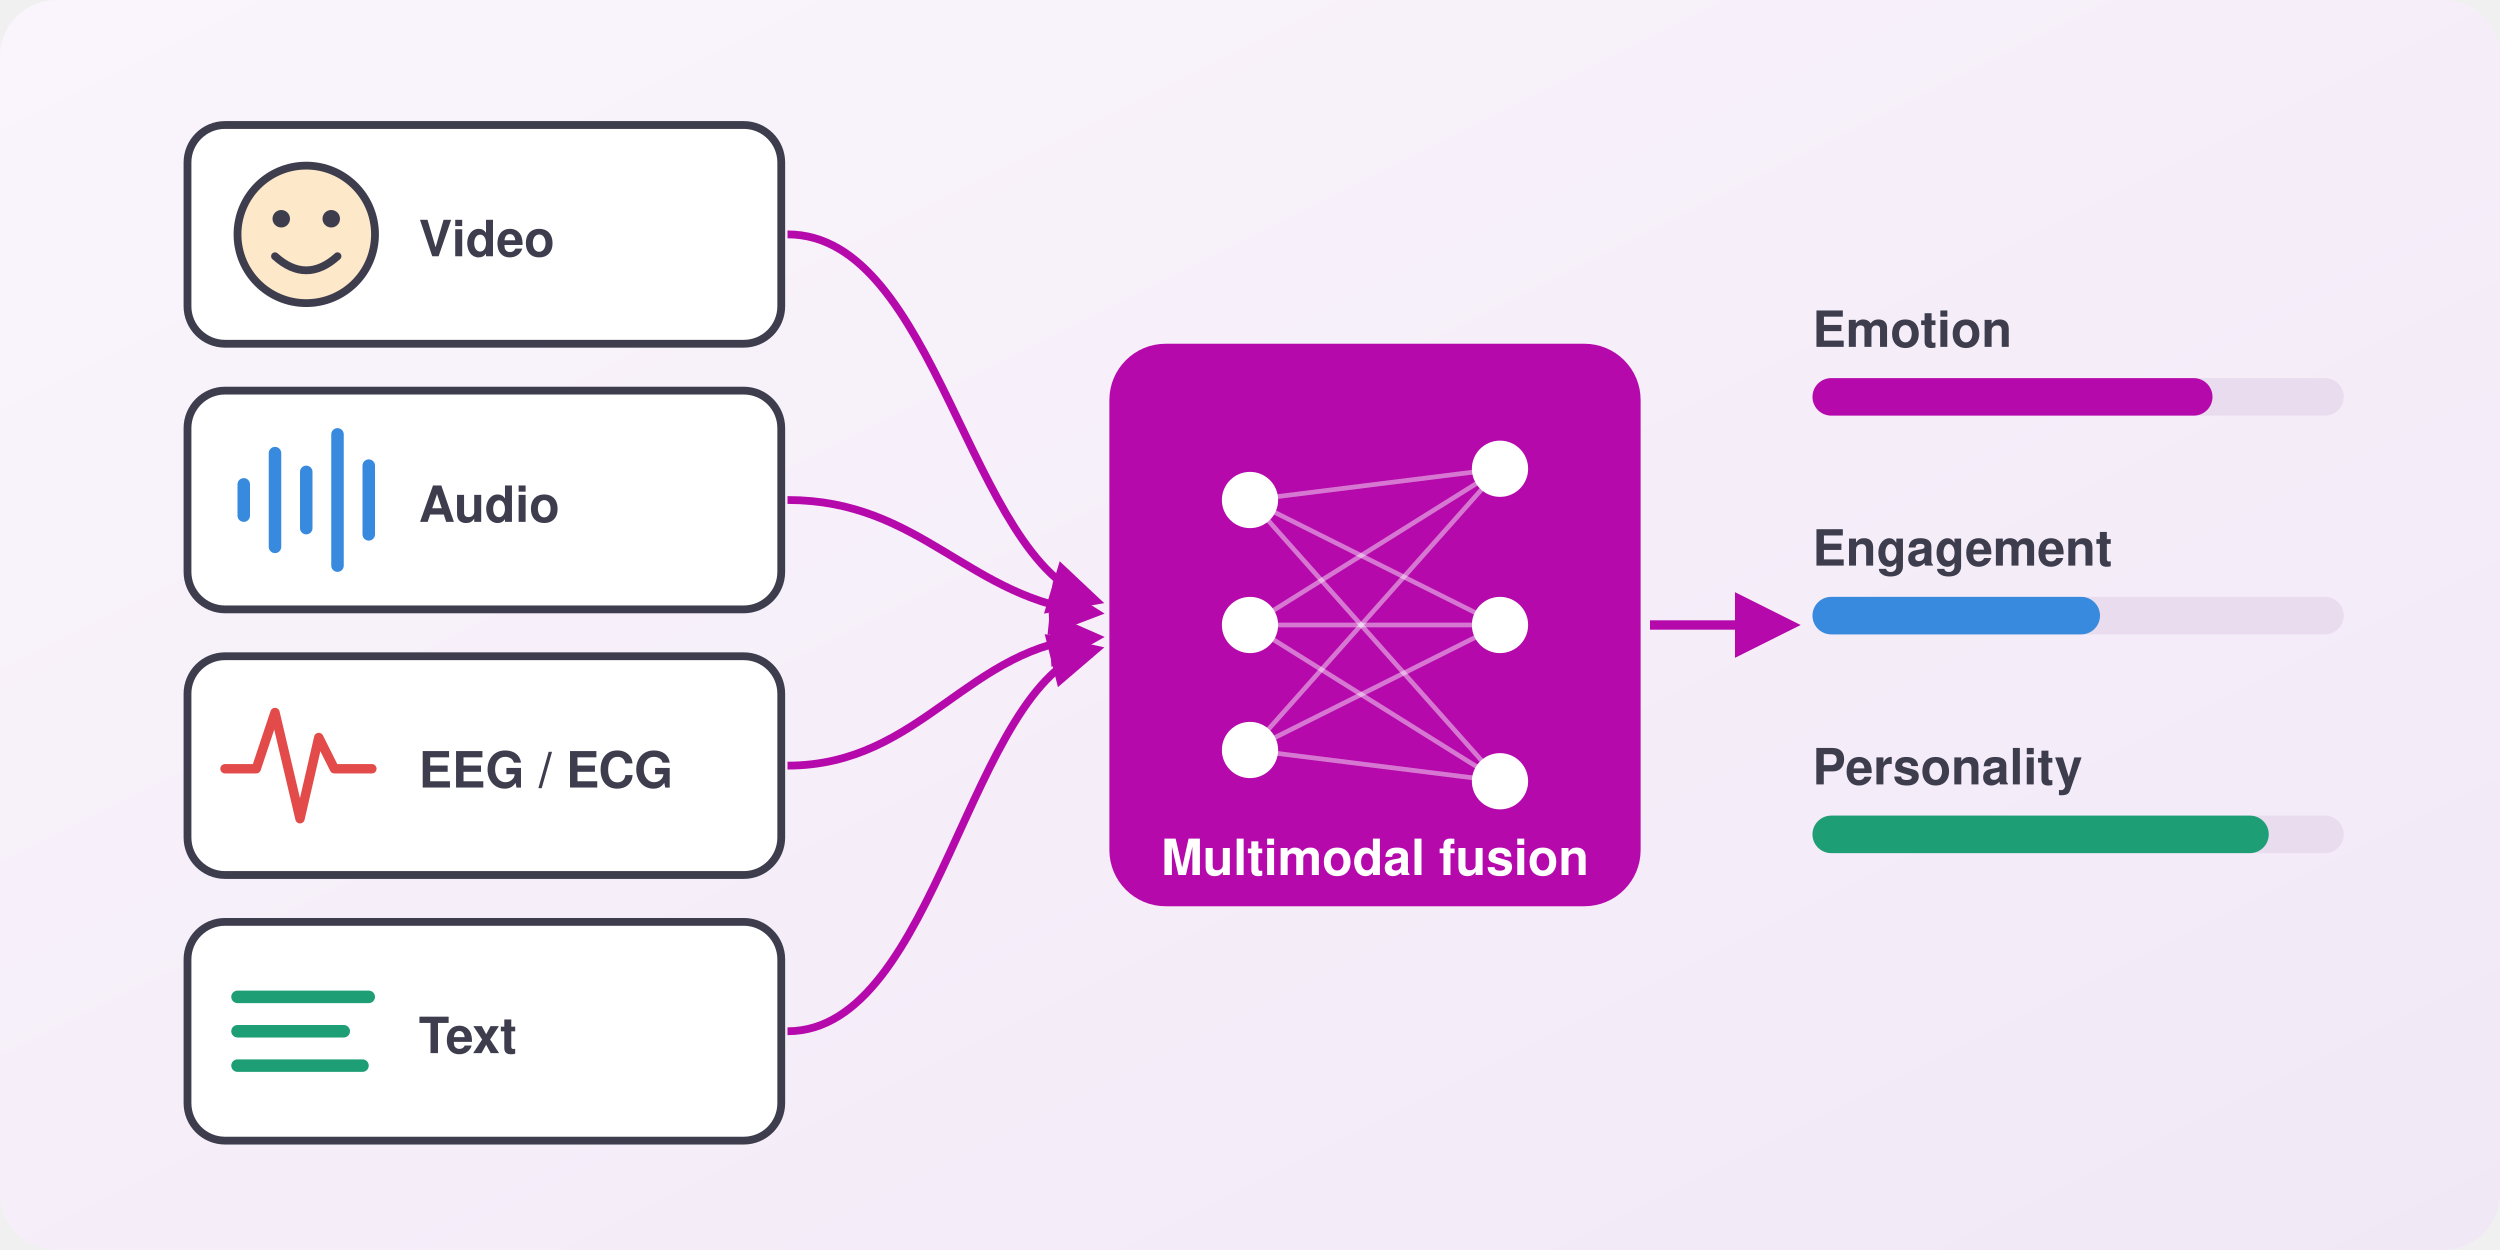
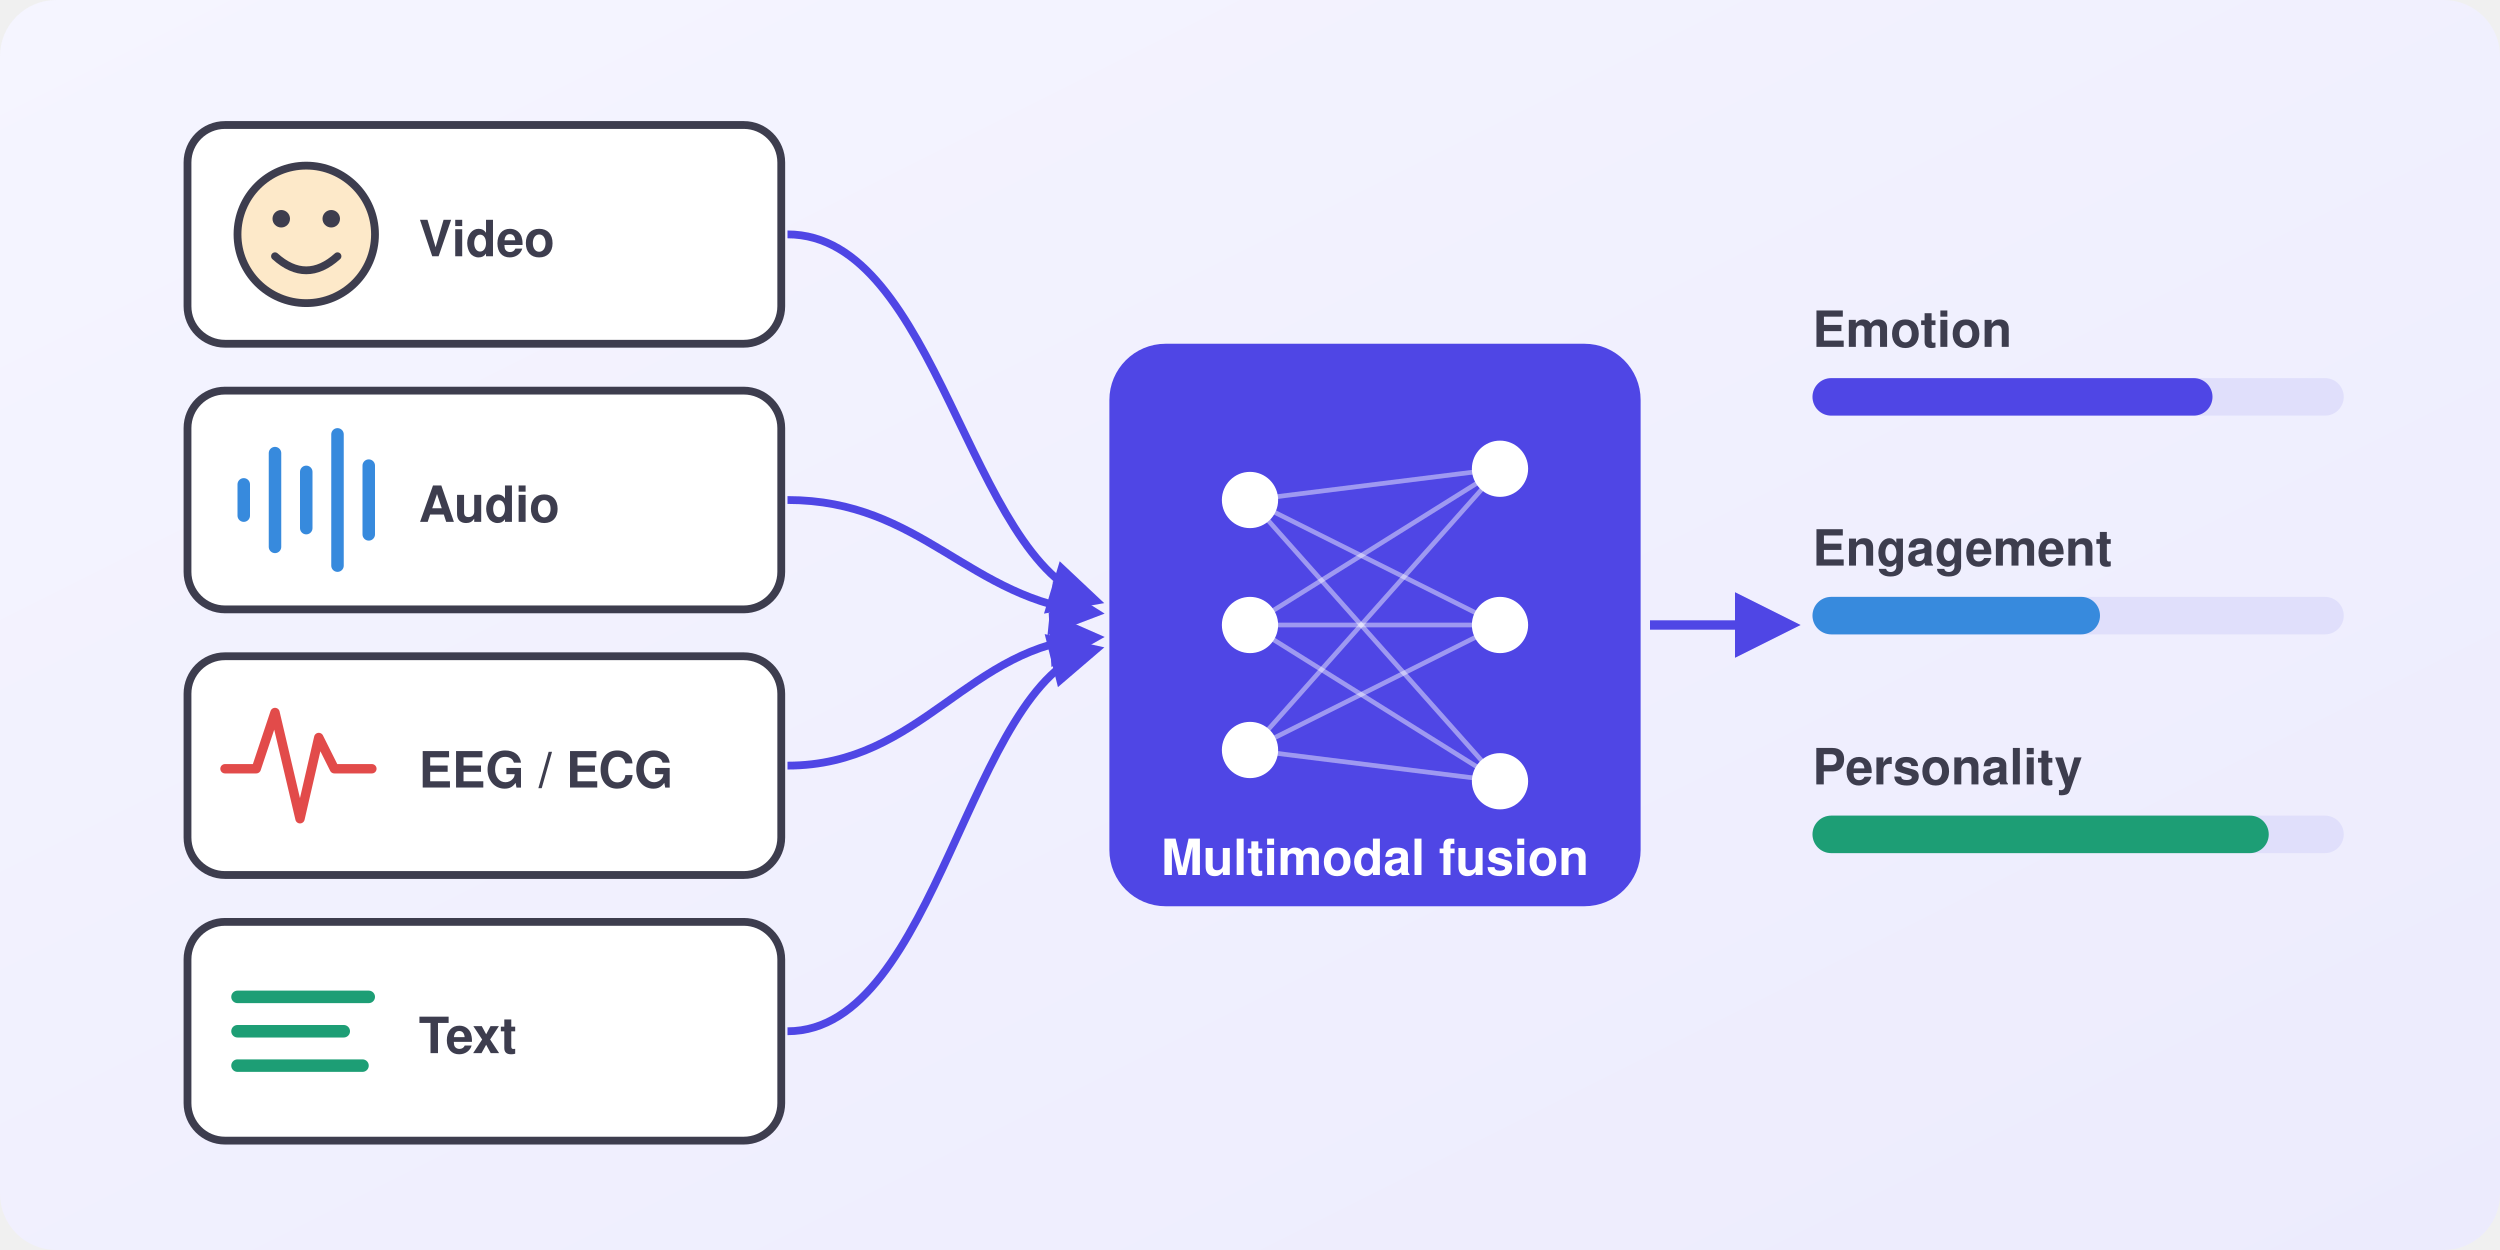
<svg xmlns="http://www.w3.org/2000/svg" viewBox="0 0 800 400" font-family="Helvetica, Arial, sans-serif">
  <defs>
    <marker id="ar" viewBox="0 0 10 10" refX="8" refY="5" markerWidth="7" markerHeight="7" orient="auto">
-       <path d="M0,0 L10,5 L0,10 z" fill="#b509ac" />
+       <path d="M0,0 L10,5 L0,10 z" fill="#4F46E5" />
    </marker>
    <linearGradient id="bg" x1="0" y1="0" x2="1" y2="1">
-       <stop offset="0" stop-color="#faf5fc" />
-       <stop offset="1" stop-color="#f1e8f6" />
+       <stop offset="0" stop-color="#F5F5FF" />
+       <stop offset="1" stop-color="#ECEBFD" />
    </linearGradient>
  </defs>
  <rect width="800" height="400" rx="18" fill="url(#bg)" />
  <g transform="translate(60,40)">
    <rect width="190" height="70" rx="12" fill="#fff" stroke="#3d3d4e" stroke-width="2.5" />
    <circle cx="38" cy="35" r="22" fill="#fde9c9" stroke="#3d3d4e" stroke-width="2.5" />
    <circle cx="30" cy="30" r="2.8" fill="#3d3d4e" />
    <circle cx="46" cy="30" r="2.8" fill="#3d3d4e" />
    <path d="M28,42 Q38,51 48,42" fill="none" stroke="#3d3d4e" stroke-width="2.5" stroke-linecap="round" />
    <text x="74" y="42" font-size="16" fill="#3d3d4e" font-weight="600">Video</text>
  </g>
  <g transform="translate(60,125)">
    <rect width="190" height="70" rx="12" fill="#fff" stroke="#3d3d4e" stroke-width="2.5" />
    <g stroke="#378add" stroke-width="4" stroke-linecap="round">
      <line x1="18" y1="30" x2="18" y2="40" />
      <line x1="28" y1="20" x2="28" y2="50" />
      <line x1="38" y1="26" x2="38" y2="44" />
      <line x1="48" y1="14" x2="48" y2="56" />
      <line x1="58" y1="24" x2="58" y2="46" />
    </g>
    <text x="74" y="42" font-size="16" fill="#3d3d4e" font-weight="600">Audio</text>
  </g>
  <g transform="translate(60,210)">
    <rect width="190" height="70" rx="12" fill="#fff" stroke="#3d3d4e" stroke-width="2.5" />
    <path d="M12,36 h10 l6,-18 l8,34 l6,-26 l5,10 h12" fill="none" stroke="#e24b4a" stroke-width="3" stroke-linejoin="round" stroke-linecap="round" />
    <text x="74" y="42" font-size="16" fill="#3d3d4e" font-weight="600">EEG / ECG</text>
  </g>
  <g transform="translate(60,295)">
    <rect width="190" height="70" rx="12" fill="#fff" stroke="#3d3d4e" stroke-width="2.5" />
    <g stroke="#1d9e75" stroke-width="4" stroke-linecap="round">
      <line x1="16" y1="24" x2="58" y2="24" />
      <line x1="16" y1="35" x2="50" y2="35" />
      <line x1="16" y1="46" x2="56" y2="46" />
    </g>
    <text x="74" y="42" font-size="16" fill="#3d3d4e" font-weight="600">Text</text>
  </g>
-   <g fill="none" stroke="#b509ac" stroke-width="2.5">
+   <g fill="none" stroke="#4F46E5" stroke-width="2.5">
    <path d="M252,75 C300,75 310,180 350,192" marker-end="url(#ar)" />
    <path d="M252,160 C295,160 310,192 350,196" marker-end="url(#ar)" />
    <path d="M252,245 C295,245 310,206 350,204" marker-end="url(#ar)" />
    <path d="M252,330 C300,330 310,218 350,208" marker-end="url(#ar)" />
  </g>
  <g transform="translate(355,110)">
-     <rect width="170" height="180" rx="18" fill="#b509ac" />
+     <rect width="170" height="180" rx="18" fill="#4F46E5" />
    <g stroke="#fff" stroke-opacity=".45" stroke-width="1.5">
      <line x1="45" y1="50" x2="125" y2="40" />
      <line x1="45" y1="50" x2="125" y2="90" />
      <line x1="45" y1="50" x2="125" y2="140" />
      <line x1="45" y1="90" x2="125" y2="40" />
      <line x1="45" y1="90" x2="125" y2="90" />
      <line x1="45" y1="90" x2="125" y2="140" />
      <line x1="45" y1="130" x2="125" y2="40" />
      <line x1="45" y1="130" x2="125" y2="90" />
      <line x1="45" y1="130" x2="125" y2="140" />
    </g>
    <g fill="#fff">
      <circle cx="45" cy="50" r="9" />
      <circle cx="45" cy="90" r="9" />
      <circle cx="45" cy="130" r="9" />
      <circle cx="125" cy="40" r="9" />
      <circle cx="125" cy="90" r="9" />
      <circle cx="125" cy="140" r="9" />
    </g>
    <text x="85" y="170" text-anchor="middle" font-size="16" fill="#fff" font-weight="700">Multimodal fusion</text>
  </g>
-   <path d="M528,200 L572,200" stroke="#b509ac" stroke-width="3" marker-end="url(#ar)" />
+   <path d="M528,200 L572,200" stroke="#4F46E5" stroke-width="3" marker-end="url(#ar)" />
  <g transform="translate(580,95)" font-size="16" fill="#3d3d4e">
    <text x="0" y="16" font-weight="600">Emotion</text>
-     <rect x="0" y="26" width="170" height="12" rx="6" fill="#e8dcee" />
-     <rect x="0" y="26" width="128" height="12" rx="6" fill="#b509ac" />
+     <rect x="0" y="26" width="170" height="12" rx="6" fill="#E0DFFB" />
+     <rect x="0" y="26" width="128" height="12" rx="6" fill="#4F46E5" />
    <text x="0" y="86" font-weight="600">Engagement</text>
-     <rect x="0" y="96" width="170" height="12" rx="6" fill="#e8dcee" />
+     <rect x="0" y="96" width="170" height="12" rx="6" fill="#E0DFFB" />
    <rect x="0" y="96" width="92" height="12" rx="6" fill="#378add" />
    <text x="0" y="156" font-weight="600">Personality</text>
-     <rect x="0" y="166" width="170" height="12" rx="6" fill="#e8dcee" />
+     <rect x="0" y="166" width="170" height="12" rx="6" fill="#E0DFFB" />
    <rect x="0" y="166" width="146" height="12" rx="6" fill="#1d9e75" />
  </g>
</svg>
